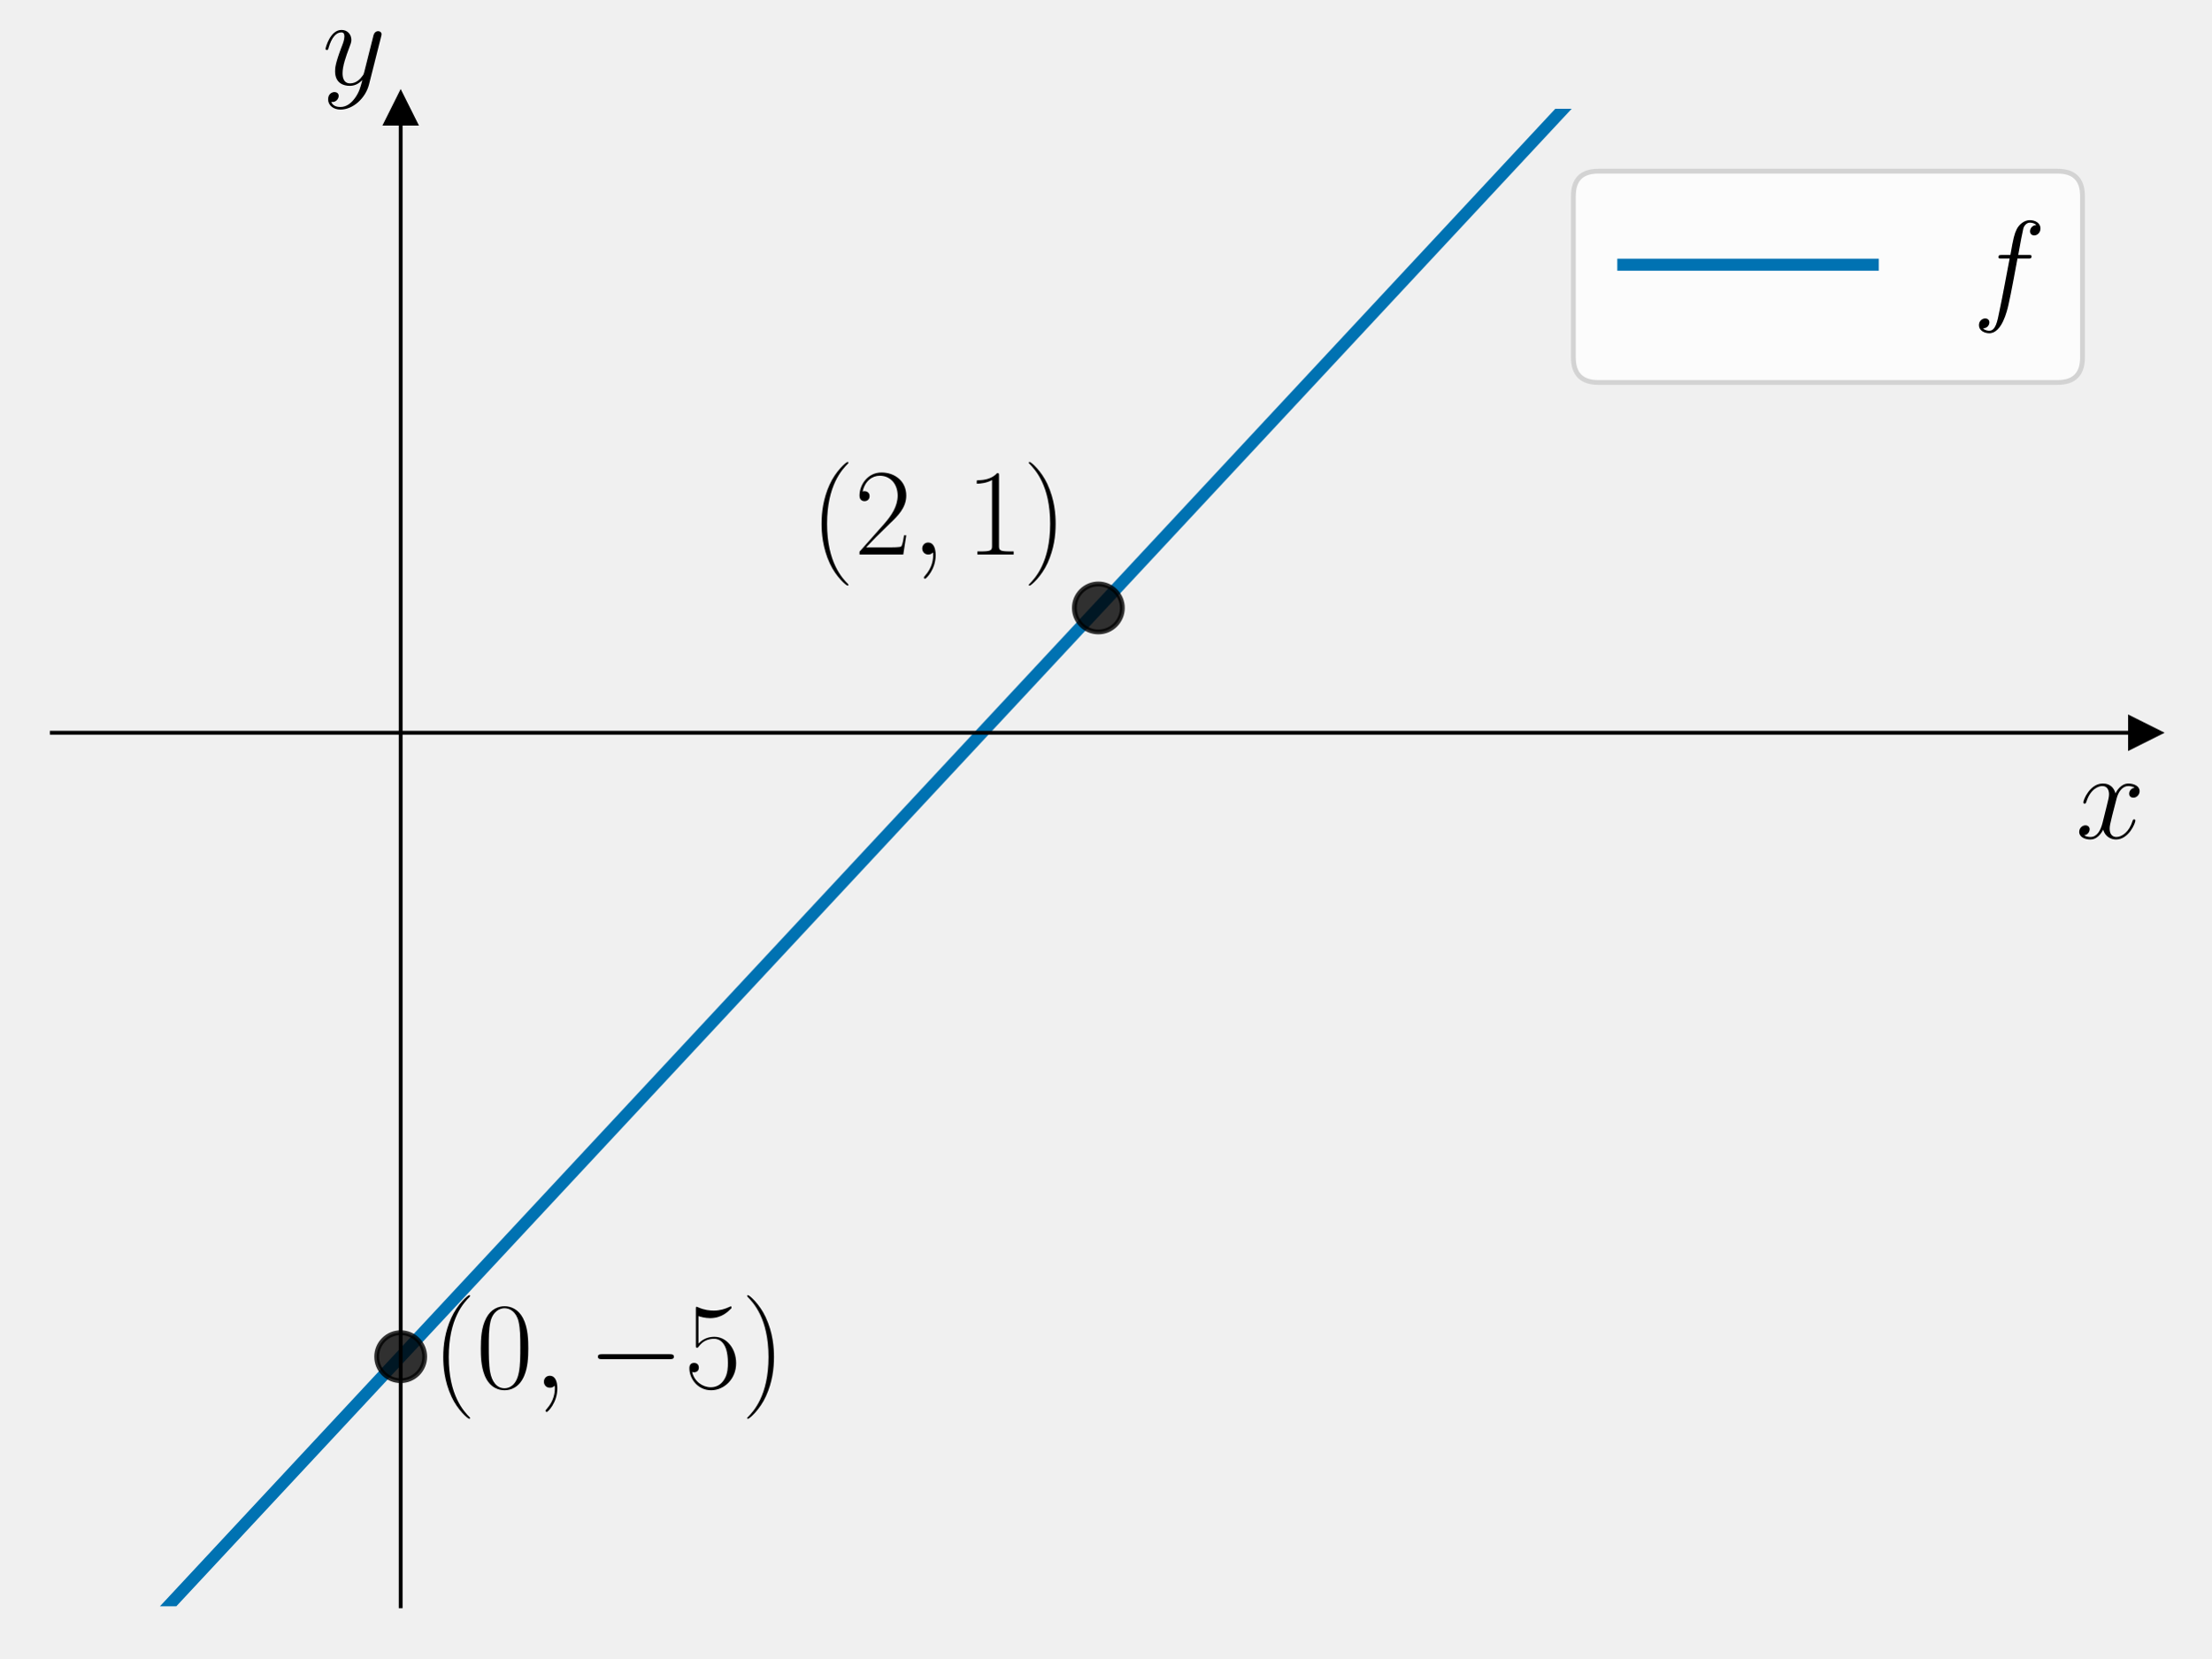
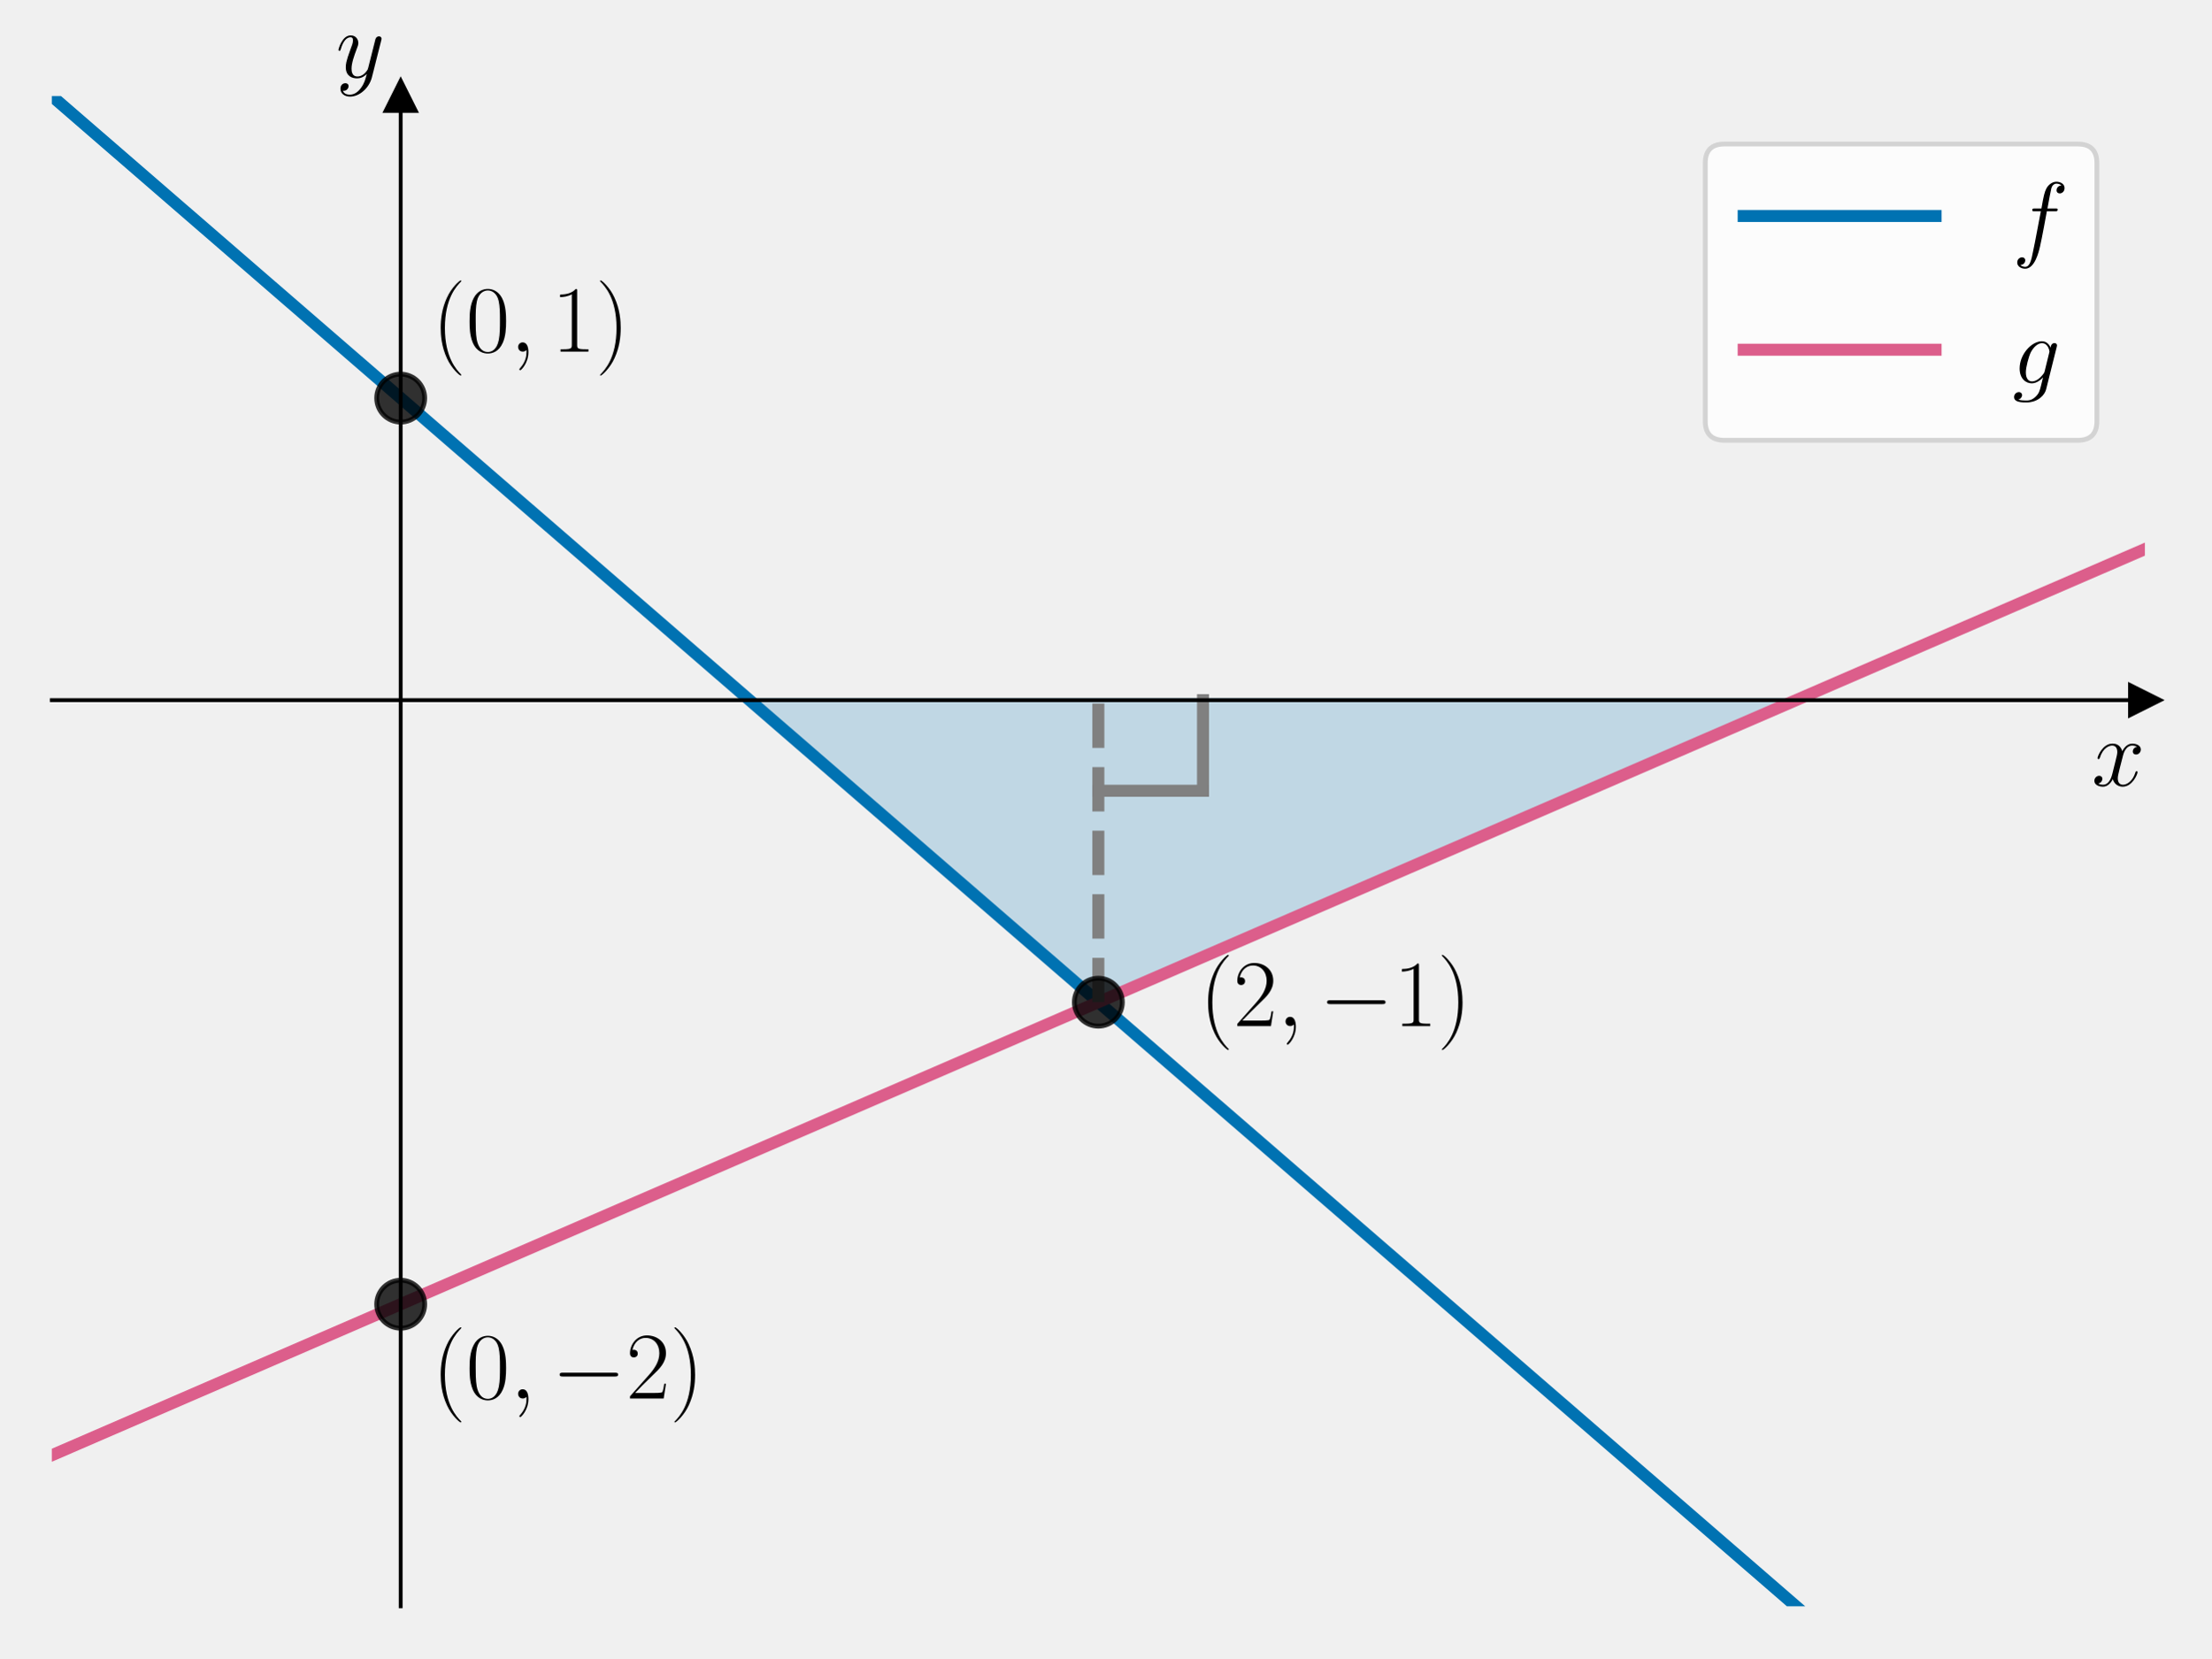
<svg xmlns="http://www.w3.org/2000/svg" xmlns:xlink="http://www.w3.org/1999/xlink" width="460.8pt" height="345.6pt" viewBox="0 0 460.8 345.6" version="1.1">
  <defs>
    <style type="text/css">*{stroke-linejoin: round; stroke-linecap: butt}</style>
  </defs>
  <g id="figure_1">
    <g id="patch_1">
      <path d="M 0 345.6  L 460.8 345.6  L 460.8 0  L 0 0  L 0 345.6  z " style="fill: none" />
    </g>
    <g id="axes_1">
      <g id="patch_2">
-         <path d="M 10.8 334.8  L 447 334.8  L 447 22.673  L 10.8 22.673  L 10.8 334.8  z " style="fill: none" />
+         <path d="M 10.8 334.8  L 447 334.8  L 447 20.016  L 10.8 20.016  L 10.8 334.8  z " style="fill: none" />
+       </g>
+       <g id="patch_3">
+         <path d="M 228.9 208.887  L 156.2 145.93  L 374.3 145.93  z " clip-path="url(#pa9a11eb2fa)" style="fill: #0072b2; opacity: 0.2; stroke: #0072b2; stroke-linejoin: miter" />
      </g>
      <g id="matplotlib.axis_1">
        <g id="text_1">
-           <g transform="translate(432.5871 174.7141) scale(0.26 -0.26)">
+           <g transform="translate(435.9132 163.7668) scale(0.2 -0.2)">
            <defs>
              <path id="CMMI12-78" d="M 3034 2606  C 2829 2567 2752 2414 2752 2293  C 2752 2139 2874 2088 2963 2088  C 3155 2088 3290 2254 3290 2427  C 3290 2695 2982 2816 2714 2816  C 2323 2816 2106 2433 2048 2312  C 1901 2816 1504 2816 1389 2816  C 736 2816 390 1980 390 1839  C 390 1814 416 1782 461 1782  C 512 1782 525 1820 538 1846  C 755 2555 1184 2689 1370 2689  C 1658 2689 1715 2420 1715 2267  C 1715 2127 1677 1980 1600 1673  L 1382 798  C 1286 415 1101 64 762 64  C 730 64 570 64 435 147  C 666 192 717 383 717 460  C 717 588 621 664 499 664  C 346 664 179 530 179 326  C 179 57 480 -64 755 -64  C 1062 -64 1280 179 1414 441  C 1517 64 1837 -64 2074 -64  C 2726 -64 3072 773 3072 913  C 3072 945 3046 971 3008 971  C 2950 971 2944 939 2925 888  C 2752 326 2381 64 2093 64  C 1869 64 1747 230 1747 492  C 1747 632 1773 734 1875 1156  L 2099 2024  C 2195 2408 2413 2689 2707 2689  C 2720 2689 2899 2689 3034 2606  z " transform="scale(0.015625)" />
            </defs>
            <use xlink:href="#CMMI12-78" transform="scale(0.996264)" />
          </g>
        </g>
      </g>
      <g id="matplotlib.axis_2">
        <g id="text_2">
-           <g transform="translate(67.13332 17.63489) scale(0.26 -0.26)">
+           <g transform="translate(69.98717 16.14068) scale(0.2 -0.2)">
            <defs>
              <path id="CMMI12-79" d="M 1683 -700  C 1510 -939 1261 -1152 947 -1152  C 870 -1152 563 -1152 467 -889  C 486 -895 518 -895 531 -895  C 723 -895 851 -729 851 -582  C 851 -435 730 -384 634 -384  C 531 -384 307 -458 307 -759  C 307 -1071 582 -1286 947 -1286  C 1587 -1286 2234 -700 2413 6  L 3040 2485  C 3046 2517 3059 2556 3059 2594  C 3059 2689 2982 2753 2886 2753  C 2829 2753 2694 2727 2643 2535  L 2170 658  C 2138 543 2138 530 2086 460  C 1958 281 1747 64 1440 64  C 1082 64 1050 415 1050 588  C 1050 952 1222 1443 1395 1903  C 1466 2088 1504 2178 1504 2305  C 1504 2574 1312 2816 998 2816  C 410 2816 173 1890 173 1839  C 173 1814 198 1782 243 1782  C 301 1782 307 1807 333 1897  C 486 2433 730 2689 979 2689  C 1037 2689 1146 2689 1146 2478  C 1146 2312 1075 2127 979 1884  C 666 1047 666 837 666 683  C 666 77 1101 -64 1421 -64  C 1606 -64 1837 -6 2061 230  L 2067 224  C 1971 -147 1907 -392 1683 -700  z " transform="scale(0.015625)" />
            </defs>
            <use xlink:href="#CMMI12-79" transform="scale(0.996264)" />
          </g>
        </g>
      </g>
      <g id="line2d_1">
        <defs>
-           <path id="m17c63c6582" d="M 3 0  L -3 -3  L -3 3  z " style="stroke: #000000; stroke-linejoin: miter" />
+           <path id="m28d6fda0c4" d="M 3 0  L -3 -3  L -3 3  z " style="stroke: #000000; stroke-linejoin: miter" />
        </defs>
        <g>
-           <use xlink:href="#m17c63c6582" x="447" y="152.726" style="stroke: #000000; stroke-linejoin: miter" />
+           <use xlink:href="#m28d6fda0c4" x="447" y="145.93" style="stroke: #000000; stroke-linejoin: miter" />
        </g>
      </g>
      <g id="line2d_2">
        <defs>
-           <path id="m5a88f54bee" d="M 0 -3  L -3 3  L 3 3  z " style="stroke: #000000; stroke-linejoin: miter" />
+           <path id="mab0ebdb167" d="M 0 -3  L -3 3  L 3 3  z " style="stroke: #000000; stroke-linejoin: miter" />
        </defs>
        <g>
-           <use xlink:href="#m5a88f54bee" x="83.5" y="22.673" style="stroke: #000000; stroke-linejoin: miter" />
+           <use xlink:href="#mab0ebdb167" x="83.5" y="20.016" style="stroke: #000000; stroke-linejoin: miter" />
        </g>
      </g>
      <g id="line2d_3">
-         <path d="M 24.04 346.6  L 347.889 -1  L 347.889 -1  " clip-path="url(#p2069e82be1)" style="fill: none; stroke: #0072b2; stroke-width: 2.5; stroke-linecap: square" />
+         <path d="M 10.8 20.016  L 387.926 346.6  L 387.926 346.6  " clip-path="url(#pa9a11eb2fa)" style="fill: none; stroke: #0072b2; stroke-width: 2.5; stroke-linecap: square" />
      </g>
      <g id="line2d_4">
+         <path d="M 10.8 303.322  L 447 114.451  L 447 114.451  " clip-path="url(#pa9a11eb2fa)" style="fill: none; stroke: #dc5e8b; stroke-width: 2.5; stroke-linecap: square" />
+       </g>
+       <g id="line2d_5">
+         <path d="M 228.9 208.887  L 228.9 145.93  " clip-path="url(#pa9a11eb2fa)" style="fill: none; stroke-dasharray: 9.25,4; stroke-dashoffset: 0; stroke: #808080; stroke-width: 2.5" />
+       </g>
+       <g id="line2d_6">
+         <path d="M 228.9 164.817  L 250.71 164.817  " clip-path="url(#pa9a11eb2fa)" style="fill: none; stroke: #808080; stroke-width: 2.5; stroke-linecap: square" />
+       </g>
+       <g id="line2d_7">
+         <path d="M 250.71 164.817  L 250.71 145.93  " clip-path="url(#pa9a11eb2fa)" style="fill: none; stroke: #808080; stroke-width: 2.5; stroke-linecap: square" />
+       </g>
+       <g id="line2d_8">
        <defs>
-           <path id="mda92fb1534" d="M 0 5  C 1.326 5 2.598 4.473 3.536 3.536  C 4.473 2.598 5 1.326 5 0  C 5 -1.326 4.473 -2.598 3.536 -3.536  C 2.598 -4.473 1.326 -5 0 -5  C -1.326 -5 -2.598 -4.473 -3.536 -3.536  C -4.473 -2.598 -5 -1.326 -5 0  C -5 1.326 -4.473 2.598 -3.536 3.536  C -2.598 4.473 -1.326 5 0 5  z " style="stroke: #000000; stroke-opacity: 0.8" />
+           <path id="m4d540d94f2" d="M 0 5  C 1.326 5 2.598 4.473 3.536 3.536  C 4.473 2.598 5 1.326 5 0  C 5 -1.326 4.473 -2.598 3.536 -3.536  C 2.598 -4.473 1.326 -5 0 -5  C -1.326 -5 -2.598 -4.473 -3.536 -3.536  C -4.473 -2.598 -5 -1.326 -5 0  C -5 1.326 -4.473 2.598 -3.536 3.536  C -2.598 4.473 -1.326 5 0 5  z " style="stroke: #000000; stroke-opacity: 0.8" />
        </defs>
-         <g clip-path="url(#p2069e82be1)">
-           <use xlink:href="#mda92fb1534" x="83.5" y="282.779" style="fill-opacity: 0.8; stroke: #000000; stroke-opacity: 0.8" />
+         <g clip-path="url(#pa9a11eb2fa)">
+           <use xlink:href="#m4d540d94f2" x="83.5" y="82.973" style="fill-opacity: 0.8; stroke: #000000; stroke-opacity: 0.8" />
        </g>
      </g>
-       <g id="line2d_5">
-         <g clip-path="url(#p2069e82be1)">
-           <use xlink:href="#mda92fb1534" x="228.9" y="126.715" style="fill-opacity: 0.8; stroke: #000000; stroke-opacity: 0.8" />
+       <g id="line2d_9">
+         <g clip-path="url(#pa9a11eb2fa)">
+           <use xlink:href="#m4d540d94f2" x="83.5" y="271.843" style="fill-opacity: 0.8; stroke: #000000; stroke-opacity: 0.8" />
        </g>
      </g>
-       <g id="patch_3">
-         <path d="M 83.5 334.8  L 83.5 22.673  " style="fill: none; stroke: #000000; stroke-width: 0.8; stroke-linejoin: miter; stroke-linecap: square" />
+       <g id="line2d_10">
+         <g clip-path="url(#pa9a11eb2fa)">
+           <use xlink:href="#m4d540d94f2" x="228.9" y="208.887" style="fill-opacity: 0.8; stroke: #000000; stroke-opacity: 0.8" />
+         </g>
      </g>
      <g id="patch_4">
-         <path d="M 447 334.8  L 447 22.673  " style="fill: none" />
+         <path d="M 83.5 334.8  L 83.5 20.016  " style="fill: none; stroke: #000000; stroke-width: 0.8; stroke-linejoin: miter; stroke-linecap: square" />
      </g>
      <g id="patch_5">
-         <path d="M 10.8 152.726  L 447 152.726  " style="fill: none; stroke: #000000; stroke-width: 0.8; stroke-linejoin: miter; stroke-linecap: square" />
+         <path d="M 447 334.8  L 447 20.016  " style="fill: none" />
      </g>
      <g id="patch_6">
-         <path d="M 10.8 22.673  L 447 22.673  " style="fill: none" />
+         <path d="M 10.8 145.93  L 447 145.93  " style="fill: none; stroke: #000000; stroke-width: 0.8; stroke-linejoin: miter; stroke-linecap: square" />
+       </g>
+       <g id="patch_7">
+         <path d="M 10.8 20.016  L 447 20.016  " style="fill: none" />
      </g>
      <g id="text_3">
-         <g transform="translate(90.043 289.2538) scale(0.26 -0.26)">
+         <g transform="translate(90.043 73.28665) scale(0.2 -0.2)">
          <defs>
            <path id="CMR17-28" d="M 1958 -1561  C 1958 -1555 1958 -1542 1939 -1523  C 1645 -1224 858 -407 858 1581  C 858 3569 1632 4379 1946 4697  C 1946 4704 1958 4717 1958 4736  C 1958 4755 1939 4768 1914 4768  C 1843 4768 1299 4296 986 3594  C 666 2887 576 2199 576 1588  C 576 1128 621 351 1005 -471  C 1312 -1135 1837 -1600 1914 -1600  C 1946 -1600 1958 -1587 1958 -1561  z " transform="scale(0.015625)" />
            <path id="CMR17-30" d="M 2688 2025  C 2688 2416 2682 3080 2413 3591  C 2176 4039 1798 4198 1466 4198  C 1158 4198 768 4058 525 3597  C 269 3118 243 2524 243 2025  C 243 1661 250 1106 448 619  C 723 -39 1216 -128 1466 -128  C 1760 -128 2208 -7 2470 600  C 2662 1042 2688 1559 2688 2025  z M 1466 -26  C 1056 -26 813 325 723 812  C 653 1188 653 1738 653 2096  C 653 2588 653 2997 736 3387  C 858 3929 1216 4096 1466 4096  C 1728 4096 2067 3923 2189 3400  C 2272 3036 2278 2607 2278 2096  C 2278 1680 2278 1169 2202 792  C 2067 95 1690 -26 1466 -26  z " transform="scale(0.015625)" />
            <path id="CMMI12-3b" d="M 1248 -31  C 1248 343 1126 619 864 619  C 659 619 557 453 557 313  C 557 172 653 0 870 0  C 954 0 1024 26 1082 83  C 1094 96 1101 96 1107 96  C 1120 96 1120 5 1120 -27  C 1120 -240 1082 -659 710 -1080  C 640 -1157 640 -1170 640 -1183  C 640 -1216 672 -1248 704 -1248  C 755 -1248 1248 -771 1248 -31  z " transform="scale(0.015625)" />
-             <path id="CMSY10-0" d="M 4218 1472  C 4326 1472 4442 1472 4442 1600  C 4442 1728 4326 1728 4218 1728  L 755 1728  C 646 1728 531 1728 531 1600  C 531 1472 646 1472 755 1472  L 4218 1472  z " transform="scale(0.015625)" />
-             <path id="CMR17-35" d="M 730 3692  C 794 3666 1056 3584 1325 3584  C 1920 3584 2246 3911 2432 4100  C 2432 4157 2432 4192 2394 4192  C 2387 4192 2374 4192 2323 4163  C 2099 4058 1837 3973 1517 3973  C 1325 3973 1037 3999 723 4139  C 653 4171 640 4171 634 4171  C 602 4171 595 4164 595 4037  L 595 2203  C 595 2089 595 2057 659 2057  C 691 2057 704 2070 736 2114  C 941 2401 1222 2522 1542 2522  C 1766 2522 2246 2382 2246 1289  C 2246 1085 2246 715 2054 421  C 1894 159 1645 25 1370 25  C 947 25 518 320 403 814  C 429 807 480 795 506 795  C 589 795 749 840 749 1038  C 749 1210 627 1280 506 1280  C 358 1280 262 1190 262 1011  C 262 454 704 -128 1382 -128  C 2042 -128 2669 440 2669 1264  C 2669 2030 2170 2624 1549 2624  C 1222 2624 947 2503 730 2274  L 730 3692  z " transform="scale(0.015625)" />
+             <path id="CMR17-31" d="M 1702 4058  C 1702 4192 1696 4192 1606 4192  C 1357 3916 979 3827 621 3827  C 602 3827 570 3827 563 3808  C 557 3795 557 3782 557 3648  C 755 3648 1088 3686 1344 3839  L 1344 461  C 1344 236 1331 160 781 160  L 589 160  L 589 0  C 896 0 1216 0 1523 0  C 1830 0 2150 0 2458 0  L 2458 160  L 2266 160  C 1715 160 1702 230 1702 458  L 1702 4058  z " transform="scale(0.015625)" />
            <path id="CMR17-29" d="M 1683 1581  C 1683 2040 1638 2817 1254 3639  C 947 4303 422 4768 346 4768  C 326 4768 301 4761 301 4729  C 301 4717 307 4710 314 4697  C 621 4378 1402 3568 1402 1584  C 1402 -407 627 -1217 314 -1537  C 307 -1549 301 -1556 301 -1568  C 301 -1600 326 -1600 346 -1600  C 416 -1600 960 -1128 1274 -426  C 1594 281 1683 969 1683 1581  z " transform="scale(0.015625)" />
          </defs>
          <use xlink:href="#CMR17-28" transform="scale(0.996264)" />
          <use xlink:href="#CMR17-30" transform="translate(35.28077 0) scale(0.996264)" />
          <use xlink:href="#CMMI12-3b" transform="translate(80.97124 0) scale(0.996264)" />
-           <use xlink:href="#CMSY10-0" transform="translate(124.6728 0) scale(0.996264)" />
-           <use xlink:href="#CMR17-35" transform="translate(202.1603 0) scale(0.996264)" />
-           <use xlink:href="#CMR17-29" transform="translate(247.8508 0) scale(0.996264)" />
-         </g>
-       </g>
-       <g id="text_4">
-         <g transform="translate(168.8895 115.5795) scale(0.26 -0.26)">
-           <defs>
-             <path id="CMR17-32" d="M 2669 989  L 2554 989  C 2490 536 2438 459 2413 420  C 2381 369 1920 369 1830 369  L 602 369  C 832 619 1280 1072 1824 1597  C 2214 1967 2669 2402 2669 3035  C 2669 3790 2067 4224 1395 4224  C 691 4224 262 3604 262 3030  C 262 2780 448 2748 525 2748  C 589 2748 781 2787 781 3010  C 781 3207 614 3264 525 3264  C 486 3264 448 3258 422 3245  C 544 3790 915 4058 1306 4058  C 1862 4058 2227 3617 2227 3035  C 2227 2479 1901 2000 1536 1584  L 262 146  L 262 0  L 2515 0  L 2669 989  z " transform="scale(0.015625)" />
-             <path id="CMR17-31" d="M 1702 4058  C 1702 4192 1696 4192 1606 4192  C 1357 3916 979 3827 621 3827  C 602 3827 570 3827 563 3808  C 557 3795 557 3782 557 3648  C 755 3648 1088 3686 1344 3839  L 1344 461  C 1344 236 1331 160 781 160  L 589 160  L 589 0  C 896 0 1216 0 1523 0  C 1830 0 2150 0 2458 0  L 2458 160  L 2266 160  C 1715 160 1702 230 1702 458  L 1702 4058  z " transform="scale(0.015625)" />
-           </defs>
-           <use xlink:href="#CMR17-28" transform="scale(0.996264)" />
-           <use xlink:href="#CMR17-32" transform="translate(35.28077 0) scale(0.996264)" />
-           <use xlink:href="#CMMI12-3b" transform="translate(80.97124 0) scale(0.996264)" />
          <use xlink:href="#CMR17-31" transform="translate(124.6728 0) scale(0.996264)" />
          <use xlink:href="#CMR17-29" transform="translate(170.3633 0) scale(0.996264)" />
        </g>
      </g>
+       <g id="text_4">
+         <g transform="translate(90.043 291.491) scale(0.2 -0.2)">
+           <defs>
+             <path id="CMSY10-0" d="M 4218 1472  C 4326 1472 4442 1472 4442 1600  C 4442 1728 4326 1728 4218 1728  L 755 1728  C 646 1728 531 1728 531 1600  C 531 1472 646 1472 755 1472  L 4218 1472  z " transform="scale(0.015625)" />
+             <path id="CMR17-32" d="M 2669 989  L 2554 989  C 2490 536 2438 459 2413 420  C 2381 369 1920 369 1830 369  L 602 369  C 832 619 1280 1072 1824 1597  C 2214 1967 2669 2402 2669 3035  C 2669 3790 2067 4224 1395 4224  C 691 4224 262 3604 262 3030  C 262 2780 448 2748 525 2748  C 589 2748 781 2787 781 3010  C 781 3207 614 3264 525 3264  C 486 3264 448 3258 422 3245  C 544 3790 915 4058 1306 4058  C 1862 4058 2227 3617 2227 3035  C 2227 2479 1901 2000 1536 1584  L 262 146  L 262 0  L 2515 0  L 2669 989  z " transform="scale(0.015625)" />
+           </defs>
+           <use xlink:href="#CMR17-28" transform="scale(0.996264)" />
+           <use xlink:href="#CMR17-30" transform="translate(35.28077 0) scale(0.996264)" />
+           <use xlink:href="#CMMI12-3b" transform="translate(80.97124 0) scale(0.996264)" />
+           <use xlink:href="#CMSY10-0" transform="translate(124.6728 0) scale(0.996264)" />
+           <use xlink:href="#CMR17-32" transform="translate(202.1603 0) scale(0.996264)" />
+           <use xlink:href="#CMR17-29" transform="translate(247.8508 0) scale(0.996264)" />
+         </g>
+       </g>
+       <g id="text_5">
+         <g transform="translate(249.983 213.8672) scale(0.2 -0.2)">
+           <use xlink:href="#CMR17-28" transform="scale(0.996264)" />
+           <use xlink:href="#CMR17-32" transform="translate(35.28077 0) scale(0.996264)" />
+           <use xlink:href="#CMMI12-3b" transform="translate(80.97124 0) scale(0.996264)" />
+           <use xlink:href="#CMSY10-0" transform="translate(124.6728 0) scale(0.996264)" />
+           <use xlink:href="#CMR17-31" transform="translate(202.1603 0) scale(0.996264)" />
+           <use xlink:href="#CMR17-29" transform="translate(247.8508 0) scale(0.996264)" />
+         </g>
+       </g>
      <g id="legend_1">
-         <g id="patch_7">
-           <path d="M 333.098 79.712  L 428.8 79.712  Q 434 79.712 434 74.512  L 434 40.873  Q 434 35.673 428.8 35.673  L 333.098 35.673  Q 327.898 35.673 327.898 40.873  L 327.898 74.512  Q 327.898 79.712 333.098 79.712  z " style="fill: #ffffff; opacity: 0.8; stroke: #cccccc; stroke-linejoin: miter" />
+         <g id="patch_8">
+           <path d="M 359.383 91.768  L 433 91.768  Q 437 91.768 437 87.768  L 437 34.016  Q 437 30.016 433 30.016  L 359.383 30.016  Q 355.383 30.016 355.383 34.016  L 355.383 87.768  Q 355.383 91.768 359.383 91.768  z " style="fill: #ffffff; opacity: 0.8; stroke: #cccccc; stroke-linejoin: miter" />
        </g>
-         <g id="line2d_6">
-           <path d="M 338.298 55.173  L 364.298 55.173  L 390.298 55.173  " style="fill: none; stroke: #0072b2; stroke-width: 2.5; stroke-linecap: square" />
+         <g id="line2d_11">
+           <path d="M 363.383 45.016  L 383.383 45.016  L 403.383 45.016  " style="fill: none; stroke: #0072b2; stroke-width: 2.5; stroke-linecap: square" />
        </g>
-         <g id="text_5">
-           <g transform="translate(411.0984 64.27321) scale(0.26 -0.26)">
+         <g id="text_6">
+           <g transform="translate(419.3834 52.01631) scale(0.2 -0.2)">
            <defs>
              <path id="CMMI12-66" d="M 2854 2566  C 2982 2566 3034 2566 3034 2688  C 3034 2752 2982 2752 2867 2752  L 2349 2752  C 2470 3429 2560 3897 2611 4107  C 2650 4265 2784 4416 2950 4416  C 3085 4416 3219 4358 3283 4298  C 3034 4272 2957 4082 2957 3969  C 2957 3837 3053 3759 3174 3759  C 3302 3759 3494 3870 3494 4119  C 3494 4393 3226 4544 2944 4544  C 2669 4544 2400 4334 2272 4078  C 2157 3848 2093 3611 1946 2752  L 1517 2752  C 1395 2752 1331 2752 1331 2637  C 1331 2566 1370 2566 1498 2566  L 1907 2566  C 1792 1976 1530 542 1382 -137  C 1274 -689 1178 -1152 858 -1152  C 838 -1152 653 -1152 538 -1031  C 864 -1005 864 -726 864 -720  C 864 -593 768 -517 646 -517  C 518 -517 326 -625 326 -867  C 326 -1140 608 -1280 858 -1280  C 1510 -1280 1779 -118 1850 199  C 1965 688 2278 2376 2310 2566  L 2854 2566  z " transform="scale(0.015625)" />
            </defs>
            <use xlink:href="#CMMI12-66" transform="scale(0.996264)" />
          </g>
        </g>
+         <g id="line2d_12">
+           <path d="M 363.383 72.892  L 383.383 72.892  L 403.383 72.892  " style="fill: none; stroke: #dc5e8b; stroke-width: 2.5; stroke-linecap: square" />
+         </g>
+         <g id="text_7">
+           <g transform="translate(419.3834 79.89195) scale(0.2 -0.2)">
+             <defs>
+               <path id="CMMI12-67" d="M 2163 811  C 2138 709 2125 683 2042 588  C 1779 249 1510 128 1312 128  C 1101 128 902 294 902 734  C 902 1073 1094 1788 1235 2076  C 1421 2433 1709 2689 1978 2689  C 2400 2689 2483 2165 2483 2127  L 2464 2037  L 2163 811  z M 2560 2395  C 2477 2580 2298 2816 1978 2816  C 1280 2816 486 1941 486 990  C 486 326 890 0 1299 0  C 1638 0 1939 268 2054 396  L 1914 -171  C 1824 -516 1786 -674 1555 -894  C 1293 -1152 1050 -1152 909 -1152  C 717 -1152 557 -1139 397 -1089  C 602 -1033 653 -858 653 -789  C 653 -689 576 -588 435 -588  C 282 -588 115 -714 115 -922  C 115 -1180 378 -1280 922 -1280  C 1747 -1280 2176 -753 2259 -410  L 2970 2435  C 2989 2511 2989 2524 2989 2536  C 2989 2625 2918 2695 2822 2695  C 2669 2695 2579 2567 2560 2395  z " transform="scale(0.015625)" />
+             </defs>
+             <use xlink:href="#CMMI12-67" transform="scale(0.996264)" />
+           </g>
+         </g>
      </g>
    </g>
  </g>
  <defs>
-     <clipPath id="p2069e82be1">
-       <rect x="10.8" y="22.673" width="436.2" height="312.127" />
+     <clipPath id="pa9a11eb2fa">
+       <rect x="10.8" y="20.016" width="436.2" height="314.784" />
    </clipPath>
  </defs>
</svg>
